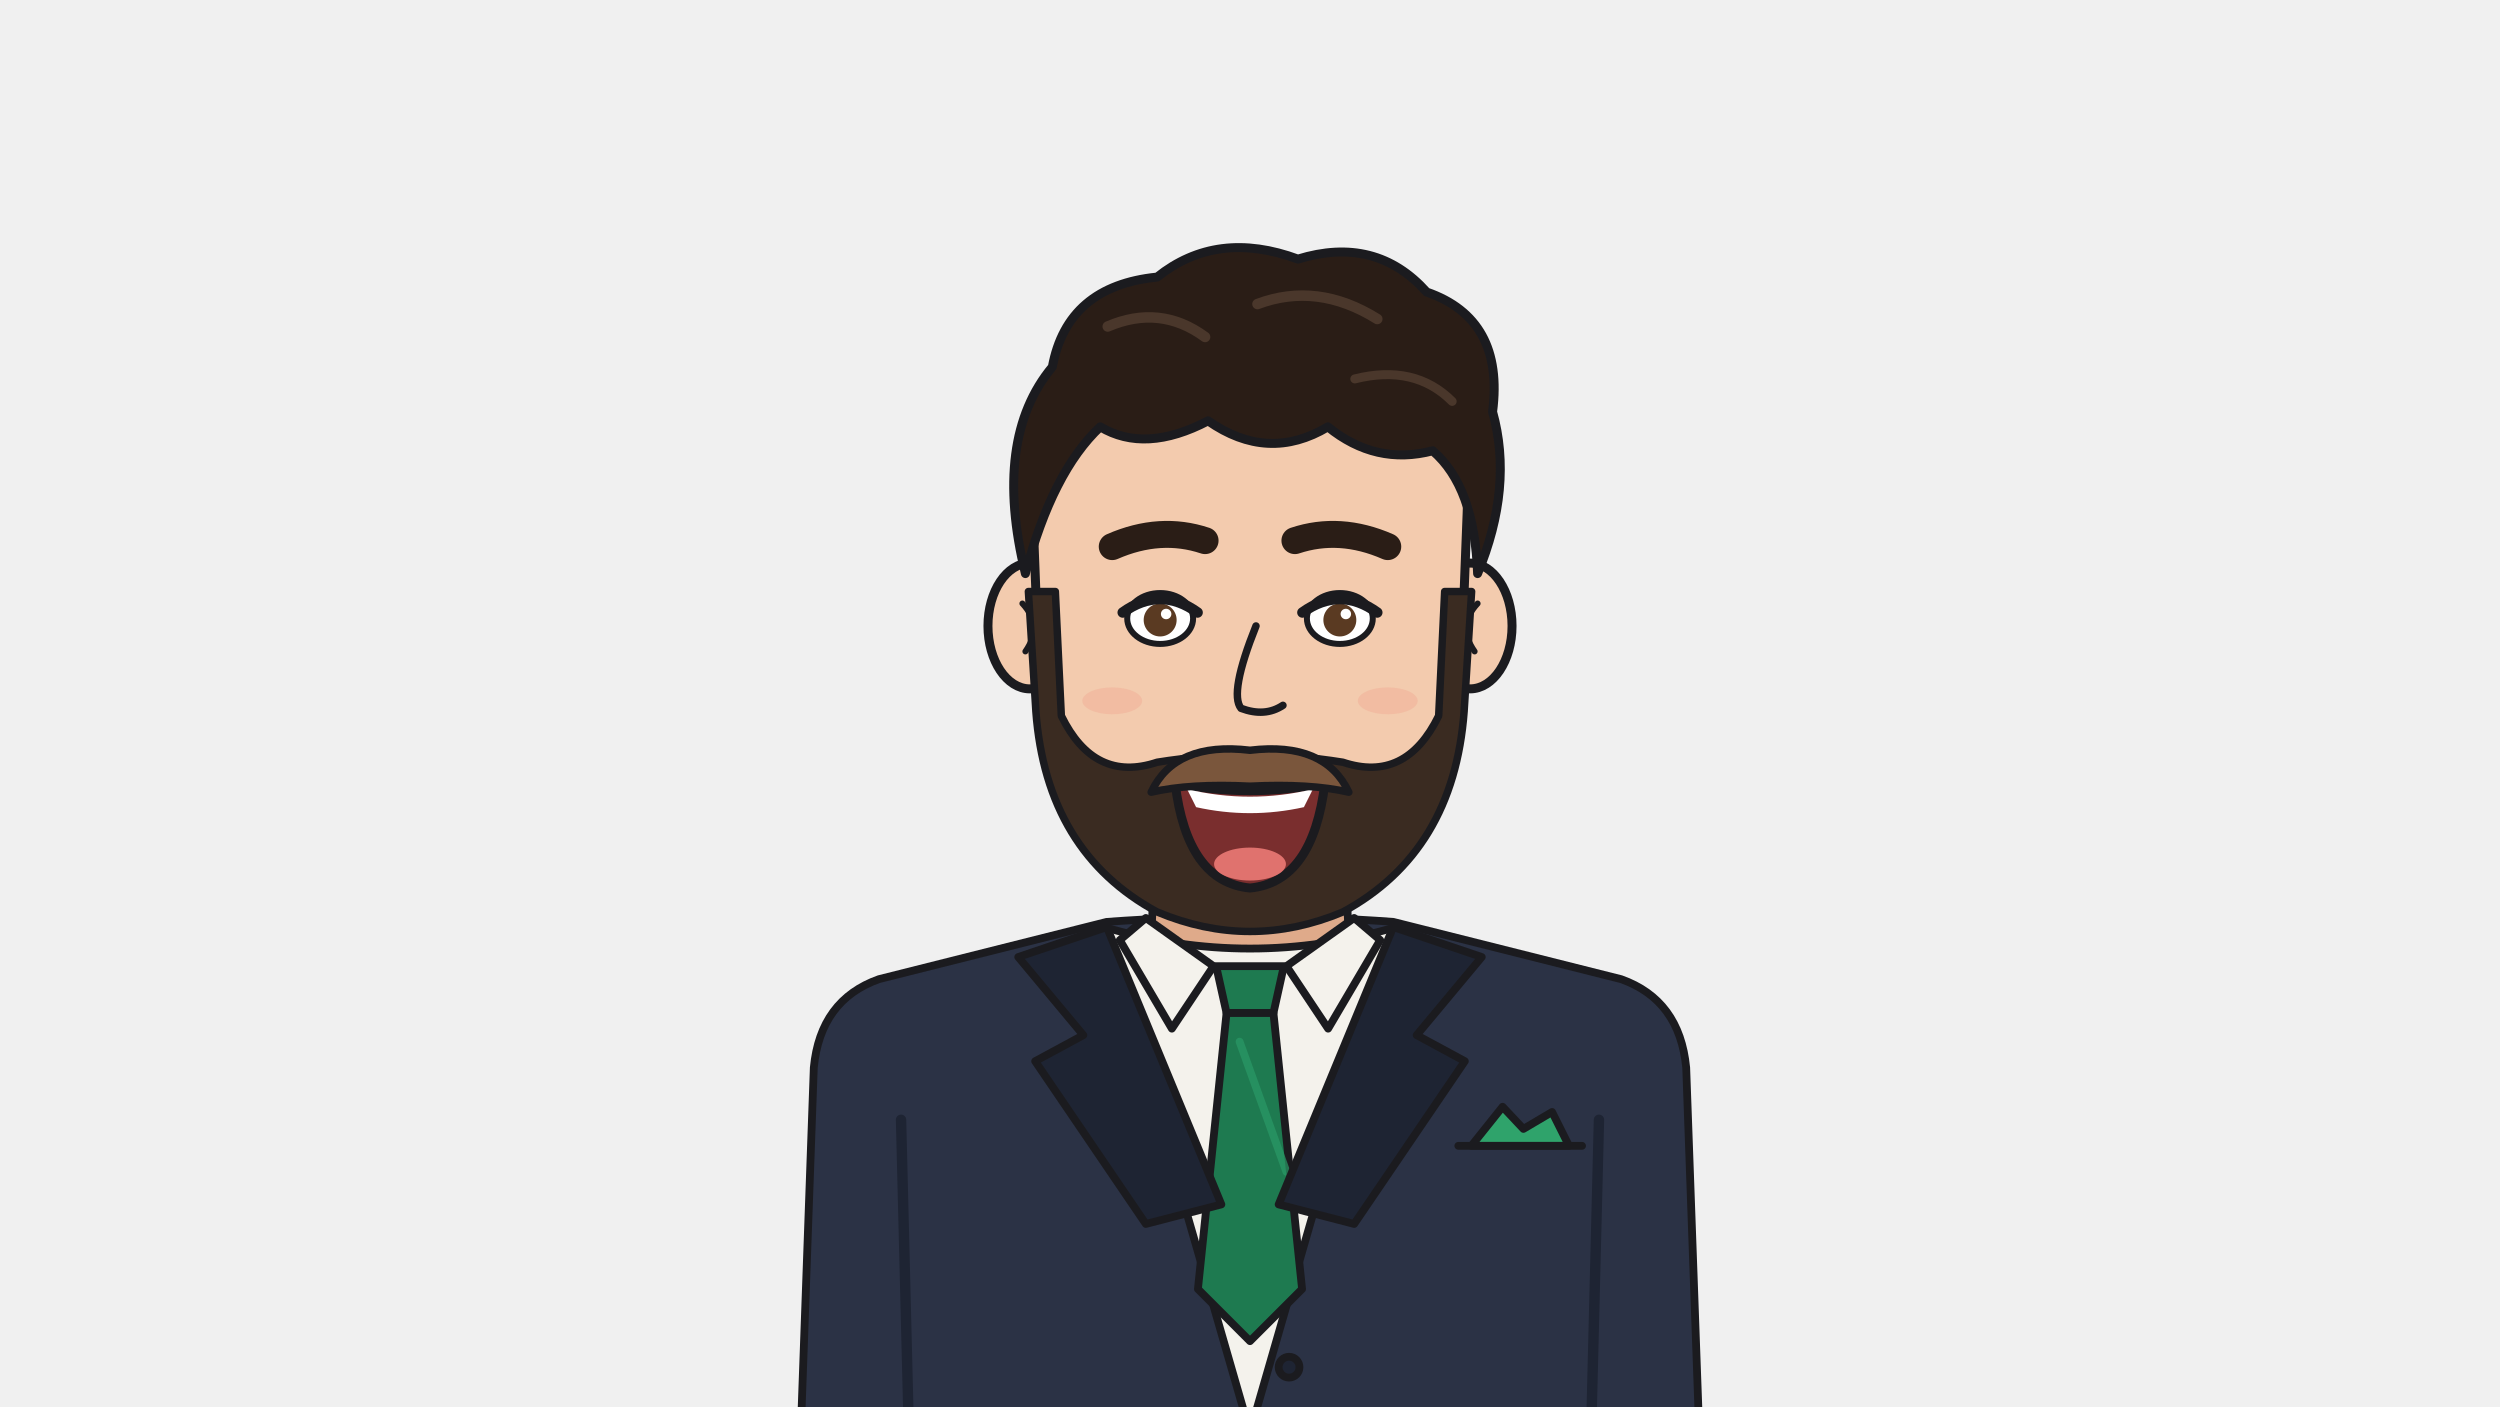
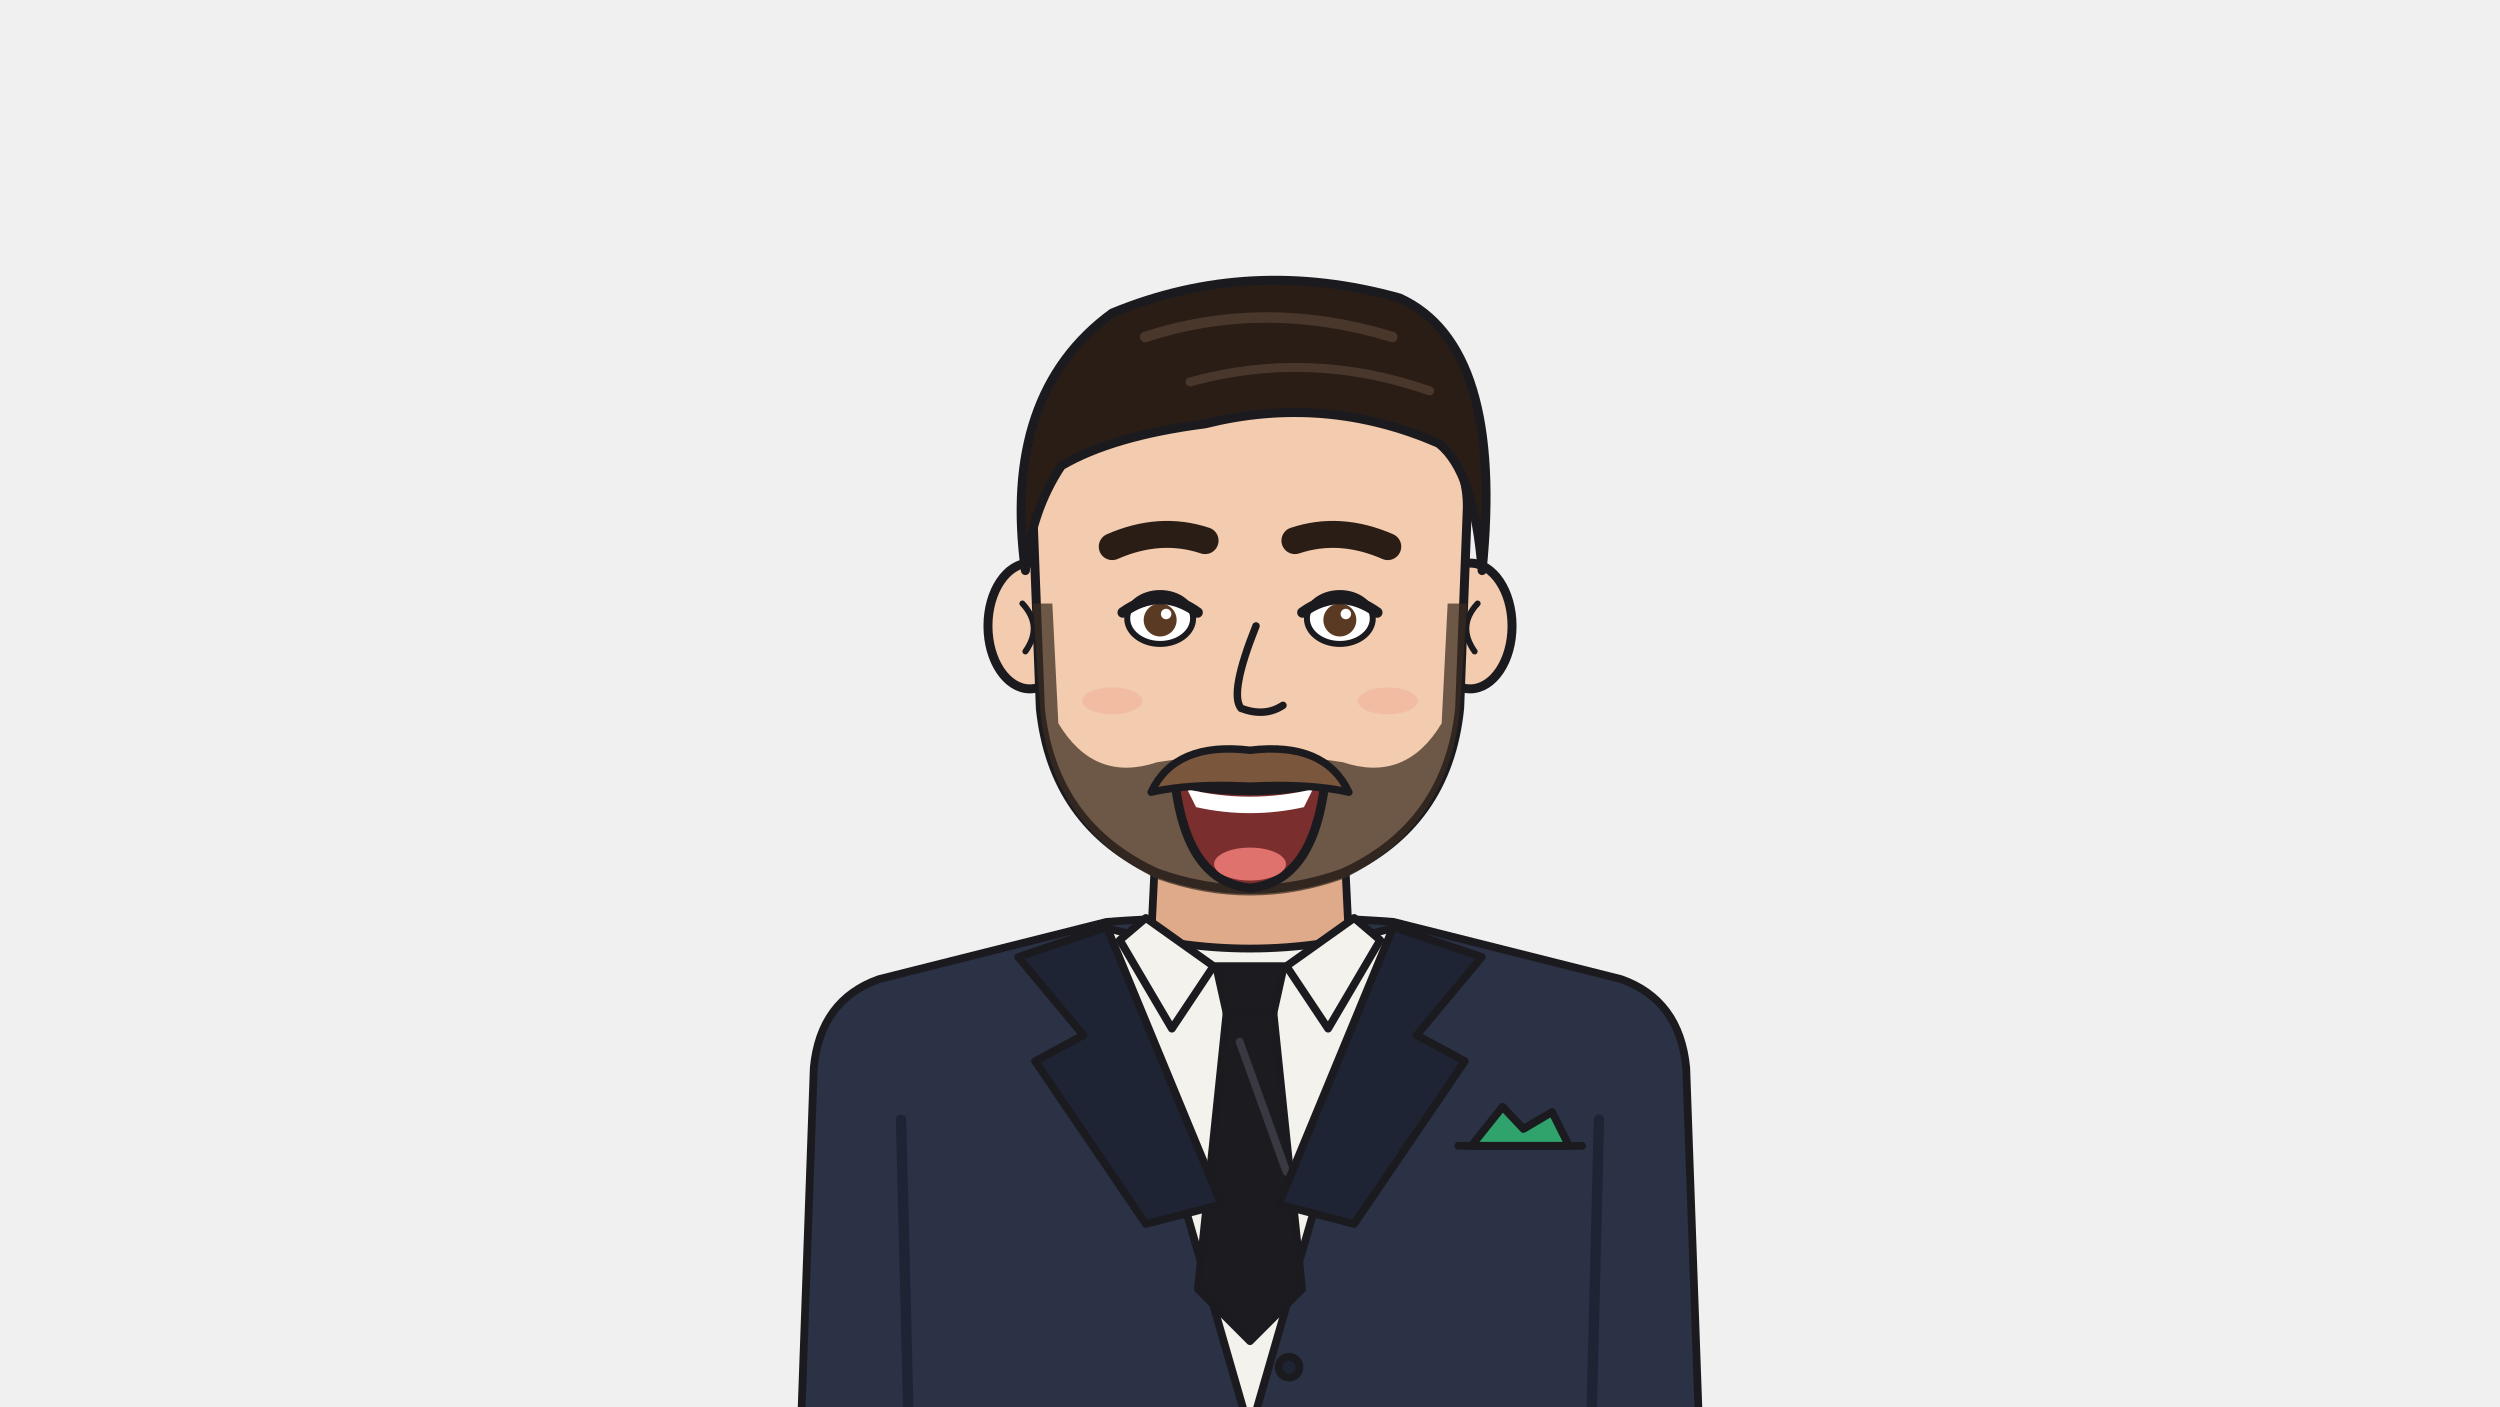
<svg xmlns="http://www.w3.org/2000/svg" width="1920" height="1080" viewBox="0 0 1920 1080">
  <g stroke="#1B1B1F" stroke-width="6" stroke-linejoin="round" stroke-linecap="round">
    <path d="M615 1100 L625 820 Q630 768 675 752              L850 708 Q960 700 1070 708 L1245 752              Q1290 768 1295 820 L1305 1100 Z" fill="#2B3245" />
    <path d="M698 1100 L692 860" fill="none" stroke="#1E2433" stroke-width="8" />
    <path d="M1222 1100 L1228 860" fill="none" stroke="#1E2433" stroke-width="8" />
    <path d="M888 640 L884 722 Q960 760 1036 722 L1032 640 Z" fill="#DFAA8A" />
    <path d="M848 712 L960 1100 L1072 712 Q960 745 848 712 Z" fill="#F4F2EC" />
-     <path d="M934 742 L986 742 L978 778 L942 778 Z" fill="#1E7A50" />
-     <path d="M942 778 L978 778 L1000 990 L960 1030 L920 990 Z" fill="#1E7A50" />
-     <path d="M952 800 L988 900" fill="none" stroke="#2A9A67" stroke-width="6" opacity="0.7" />
+     <path d="M934 742 L986 742 L978 778 L942 778 Z" fill="#1C1C20" />
+     <path d="M942 778 L978 778 L1000 990 L960 1030 L920 990 Z" fill="#1C1C20" />
+     <path d="M952 800 L988 900" fill="none" stroke="#3C3C46" stroke-width="6" opacity="0.9" />
    <path d="M880 705 L932 742 L900 790 L860 722 Z" fill="#F4F2EC" />
    <path d="M1040 705 L988 742 L1020 790 L1060 722 Z" fill="#F4F2EC" />
    <polygon points="850 712 938 925 880 940 795 815 832 795 782 735" fill="#1E2433" />
    <polygon points="1070 712 982 925 1040 940 1125 815 1088 795 1138 735" fill="#1E2433" />
    <path d="M1130 880 L1205 880 L1192 854 L1170 867 L1154 850 Z" fill="#2FA36B" />
    <path d="M1120 880 L1215 880" fill="none" />
    <circle cx="990" cy="1050" r="8" fill="#1E2433" />
  </g>
  <g transform="translate(0 25) translate(960 450) scale(1.15) translate(-960 -450)">
    <g stroke="#1B1B1F" stroke-width="6" stroke-linejoin="round" stroke-linecap="round">
      <ellipse cx="813" cy="455" rx="28" ry="42" fill="#F3CBAE" />
      <ellipse cx="1107" cy="455" rx="28" ry="42" fill="#F3CBAE" />
      <path d="M808 440 Q822 455 810 472" fill="none" stroke-width="4" />
      <path d="M1112 440 Q1098 455 1110 472" fill="none" stroke-width="4" />
      <path d="M815 380 Q810 300 960 288 Q1110 300 1105 380              L1100 510 Q1092 588 1022 620 Q960 642 898 620              Q828 588 820 510 Z" fill="#F3CBAE" />
-       <path d="M812 432 L817 512 Q824 606 898 646 Q960 672 1022 646              Q1096 606 1103 512 L1108 432 L1090 432 L1086 515 Q1064 560 1022 546              Q960 536 898 546 Q856 560 834 515 L830 432 Z" fill="#3A2B21" stroke-width="5" />
+       <path d="M815 440 L820 512 Q828 590 898 624 Q960 646 1022 624              Q1092 590 1100 512 L1105 440 L1092 440 L1088 520 Q1064 560 1022 546              Q960 536 898 546 Q856 560 832 520 L828 440 Z" fill="#3A2B21" fill-opacity="0.72" stroke="none" />
      <ellipse cx="960" cy="574" rx="44" ry="17" fill="#E2AE96" stroke="none" />
-       <path d="M810 420 Q788 330 828 282 Q838 228 898 222              Q938 190 992 210 Q1044 194 1078 232 Q1130 250 1122 312              Q1136 362 1112 420 Q1110 362 1082 338 Q1044 348 1012 322              Q972 346 932 318 Q890 340 860 322 Q828 352 810 420 Z" fill="#2A1D16" />
-       <path d="M865 255 Q900 240 930 262" fill="none" stroke="#4A372B" stroke-width="7" />
-       <path d="M965 240 Q1005 225 1045 250" fill="none" stroke="#4A372B" stroke-width="7" />
-       <path d="M1030 290 Q1070 280 1095 305" fill="none" stroke="#4A372B" stroke-width="6" />
+       <path d="M810 418 Q794 300 868 246 Q960 208 1060 236              Q1130 268 1115 418 Q1110 352 1086 333              Q1010 300 930 320 Q868 328 834 348 Q814 378 810 418 Z" fill="#2A1D16" />
+       <path d="M890 262 Q970 236 1055 262" fill="none" stroke="#4A372B" stroke-width="7" />
+       <path d="M920 292 Q1000 270 1080 298" fill="none" stroke="#4A372B" stroke-width="6" />
      <path d="M964 455 Q946 500 954 510 Q970 516 982 508" fill="none" stroke-width="5" />
      <ellipse cx="868" cy="505" rx="20" ry="9" fill="#EE9C86" opacity="0.30" stroke="none" />
      <ellipse cx="1052" cy="505" rx="20" ry="9" fill="#EE9C86" opacity="0.30" stroke="none" />
    </g>
    <ellipse cx="900" cy="450" rx="22" ry="17" fill="#FFFFFF" stroke="#1B1B1F" stroke-width="4" />
    <circle cx="900" cy="451" r="11" fill="#5A3A22" />
    <circle cx="904" cy="447" r="3.5" fill="#FFFFFF" />
    <path d="M875 446 Q900 428 925 446" fill="none" stroke="#1B1B1F" stroke-width="7" stroke-linecap="round" />
    <ellipse cx="1020" cy="450" rx="22" ry="17" fill="#FFFFFF" stroke="#1B1B1F" stroke-width="4" />
    <circle cx="1020" cy="451" r="11" fill="#5A3A22" />
    <circle cx="1024" cy="447" r="3.5" fill="#FFFFFF" />
    <path d="M995 446 Q1020 428 1045 446" fill="none" stroke="#1B1B1F" stroke-width="7" stroke-linecap="round" />
    <path d="M868 402 Q900 388 930 398" fill="none" stroke="#2A1D16" stroke-width="18" stroke-linecap="round" />
    <path d="M1052 402 Q1020 388 990 398" fill="none" stroke="#2A1D16" stroke-width="18" stroke-linecap="round" />
    <path d="M910 560 Q960 570 1010 560 Q1002 626 960 630 Q918 626 910 560 Z" fill="#7A2E2E" stroke="#1B1B1F" stroke-width="6" stroke-linejoin="round" />
    <path d="M918 564 Q960 574 1002 564 L996 576 Q960 584 924 576 Z" fill="#FFFFFF" />
    <ellipse cx="960" cy="614" rx="24" ry="11" fill="#E0726E" />
    <path d="M894 566 Q910 532 960 538 Q1010 532 1026 566 Q1000 560 960 562 Q920 560 894 566 Z" fill="#7A563C" stroke="#1B1B1F" stroke-width="5" stroke-linejoin="round" />
  </g>
</svg>
